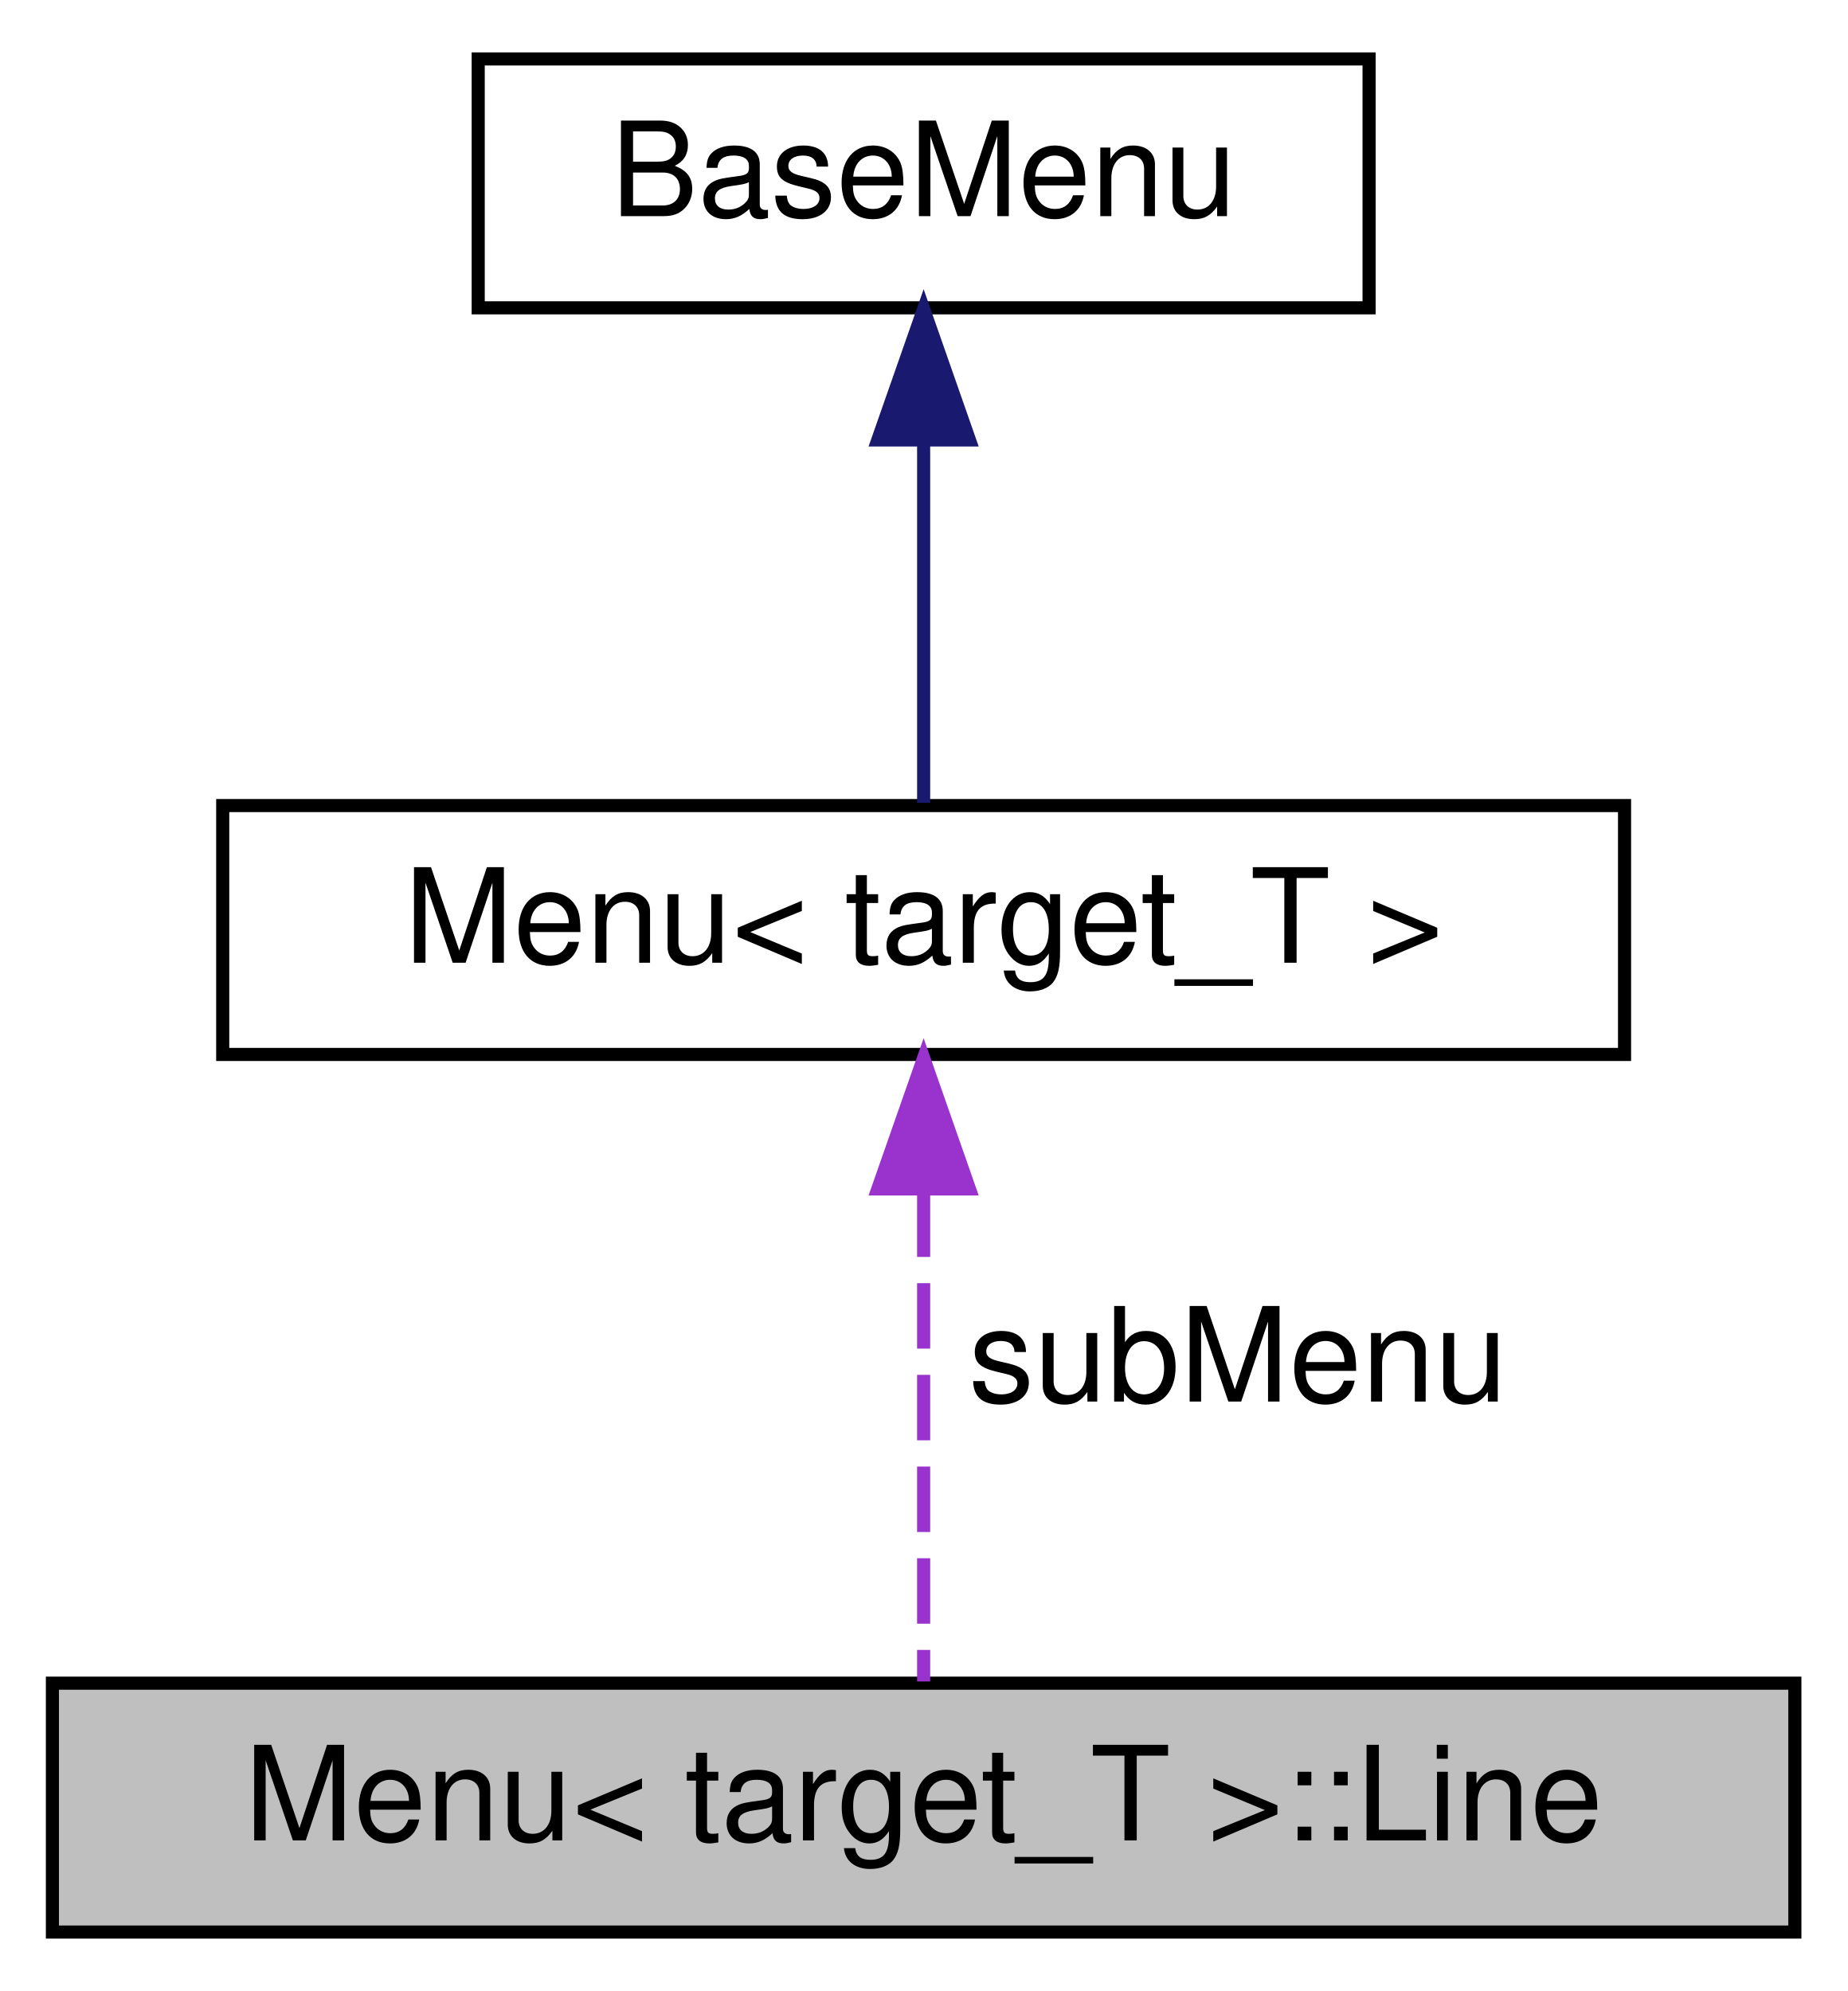
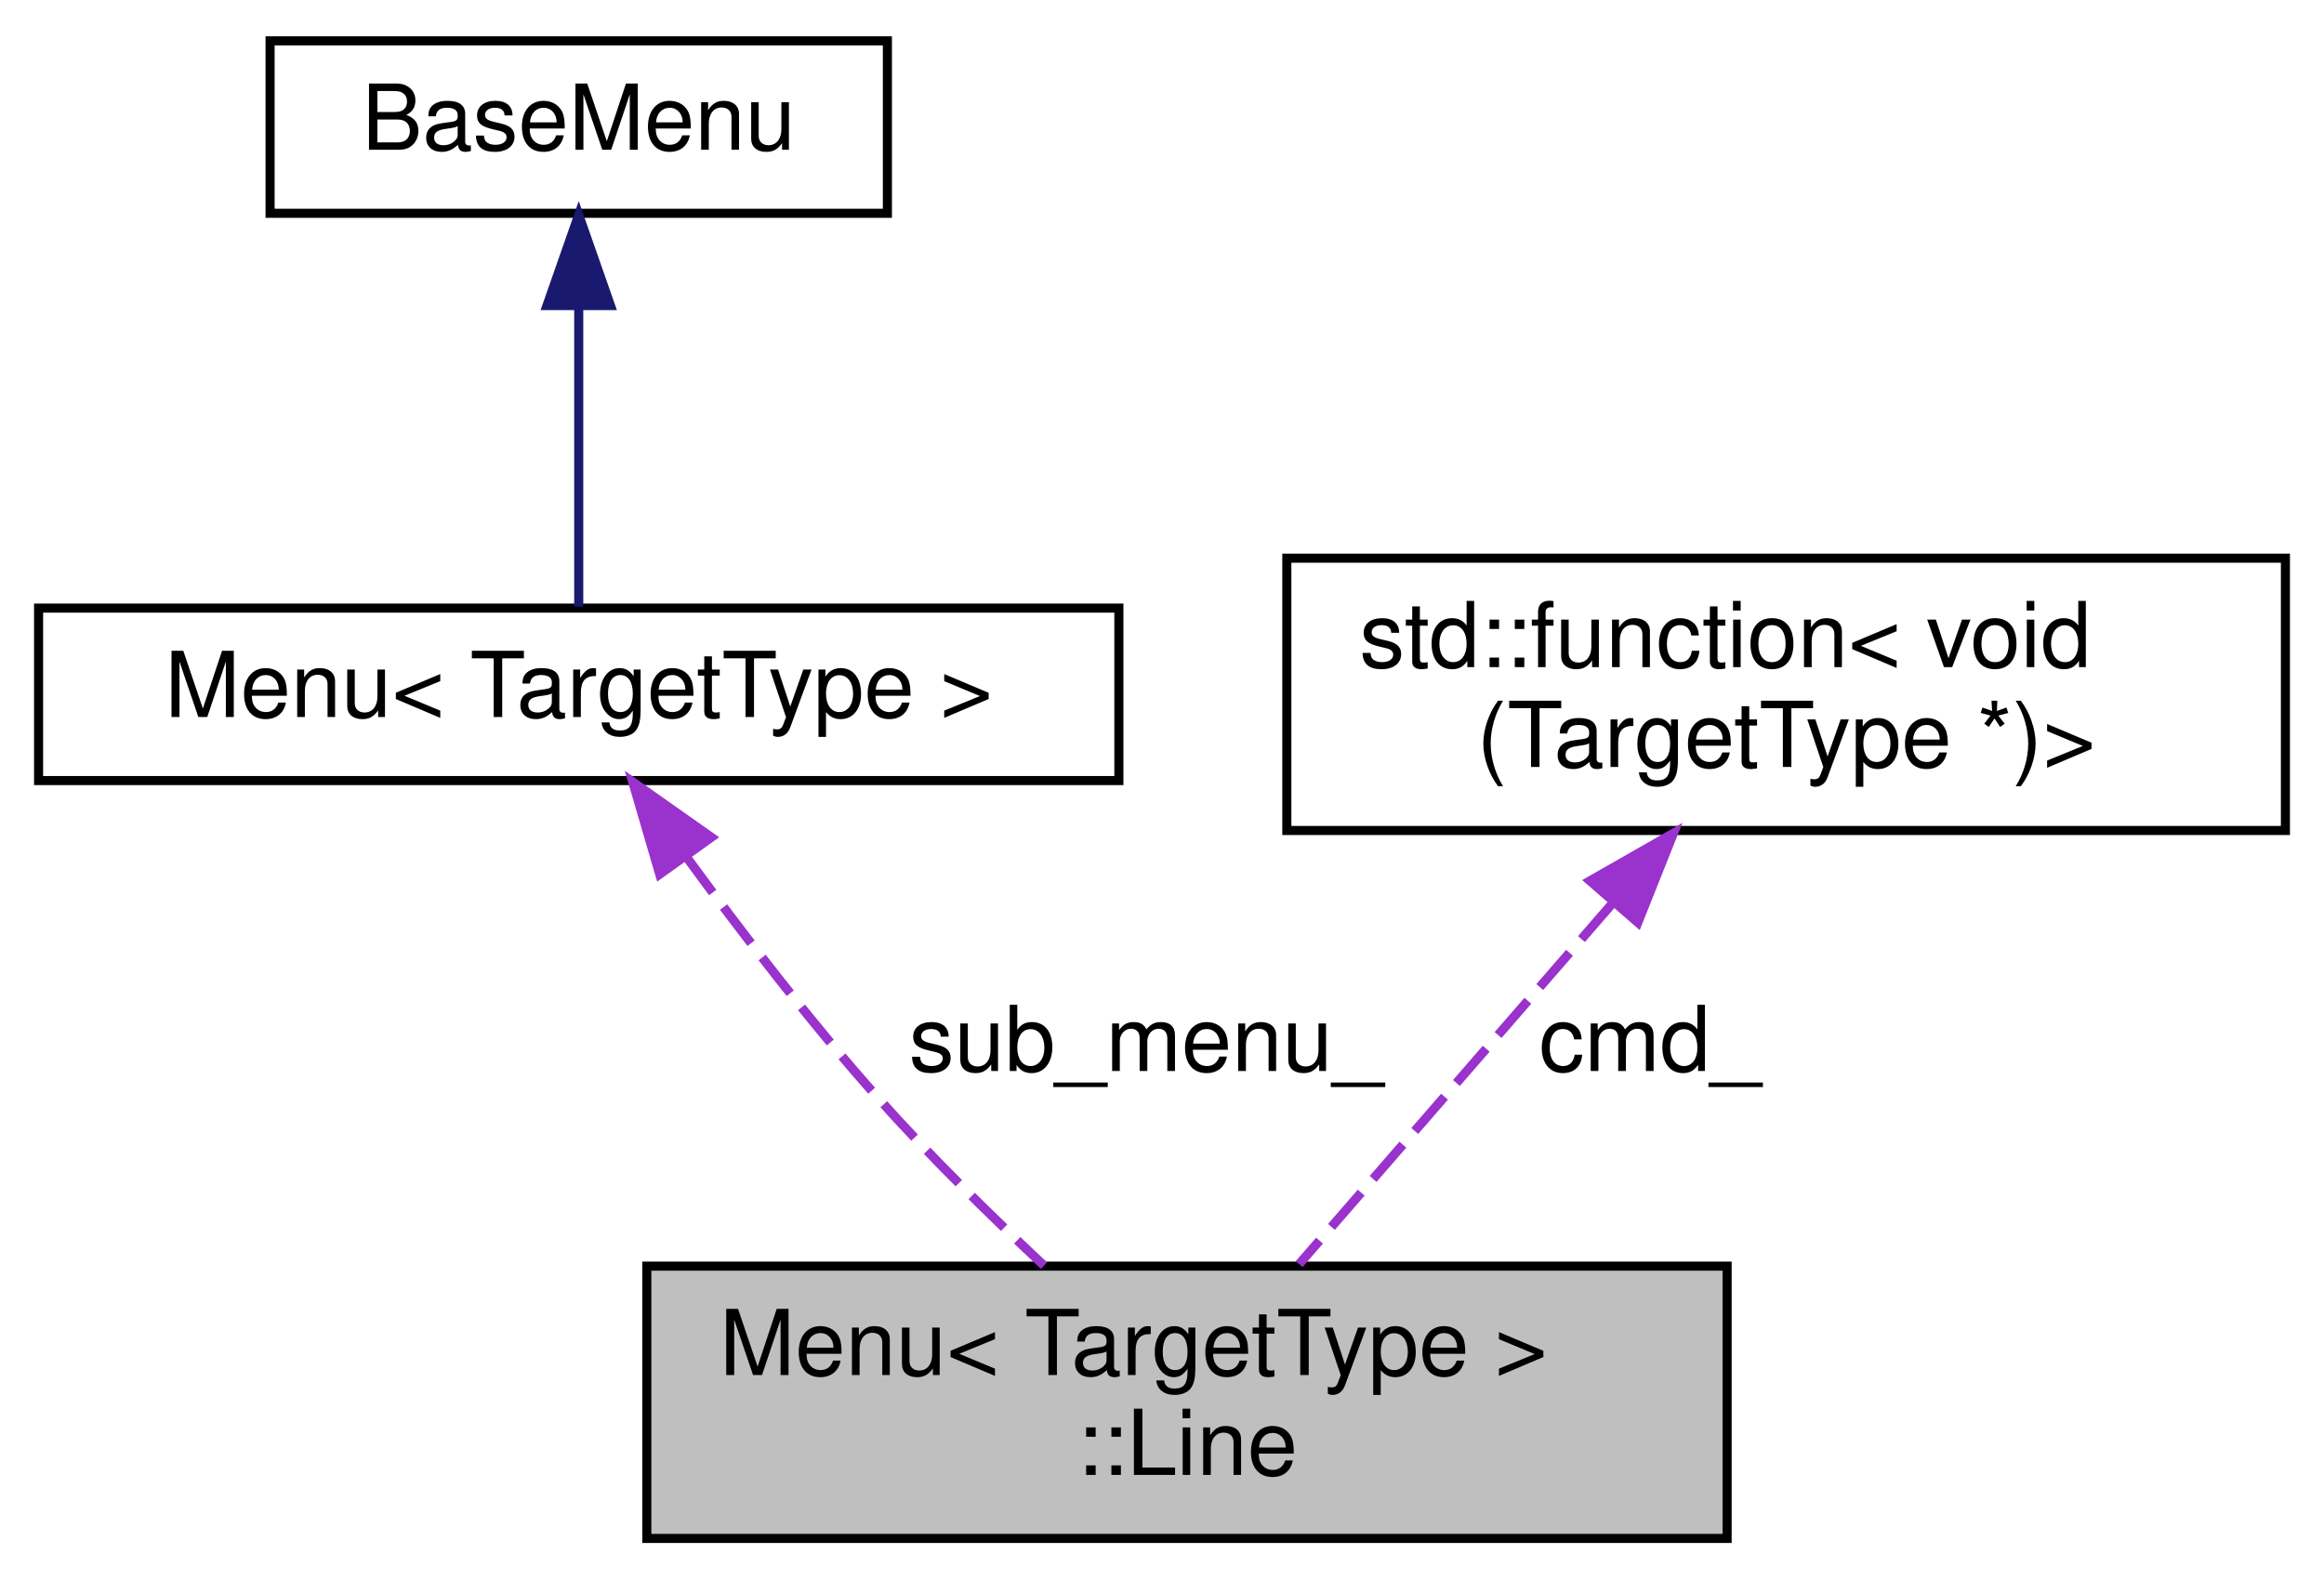
- <svg xmlns="http://www.w3.org/2000/svg" xmlns:xlink="http://www.w3.org/1999/xlink" width="141pt" height="152pt" viewBox="0.00 0.00 141.00 152.00">
-   <g id="graph0" class="graph" transform="scale(1 1) rotate(0) translate(4 148)">
+ <svg xmlns="http://www.w3.org/2000/svg" xmlns:xlink="http://www.w3.org/1999/xlink" width="256pt" height="174pt" viewBox="0.00 0.00 255.50 174.00">
+   <g id="graph0" class="graph" transform="scale(1 1) rotate(0) translate(4 170)">
    <g id="node1" class="node">
      <g id="a_node1">
-         <a xlink:title=" ">
-           <polygon fill="#bfbfbf" stroke="black" points="0,-0.5 0,-19.5 133,-19.5 133,-0.5 0,-0.5" />
-           <text text-anchor="middle" x="66.5" y="-7.5" font-family="Helvetica,sans-Serif" font-size="10.00">Menu&lt; target_T &gt;::Line</text>
+         <a xlink:title="A command in the menu.">
+           <polygon fill="#bfbfbf" stroke="black" points="67,-0.5 67,-30.5 186,-30.5 186,-0.5 67,-0.5" />
+           <text text-anchor="start" x="75" y="-18.5" font-family="Helvetica,sans-Serif" font-size="10.00">Menu&lt; TargetType &gt;</text>
+           <text text-anchor="middle" x="126.5" y="-7.5" font-family="Helvetica,sans-Serif" font-size="10.00">::Line</text>
        </a>
      </g>
    </g>
    <g id="node2" class="node">
      <g id="a_node2">
-         <a xlink:href="classMenu.html" target="_top" xlink:title=" ">
-           <polygon fill="none" stroke="black" points="13,-67.5 13,-86.5 120,-86.5 120,-67.5 13,-67.5" />
-           <text text-anchor="middle" x="66.5" y="-74.5" font-family="Helvetica,sans-Serif" font-size="10.00">Menu&lt; target_T &gt;</text>
+         <a xlink:href="classMenu.html" target="_top" xlink:title="A menu to execute commands with a specific target.">
+           <polygon fill="none" stroke="black" points="0,-84 0,-103 119,-103 119,-84 0,-84" />
+           <text text-anchor="middle" x="59.5" y="-91" font-family="Helvetica,sans-Serif" font-size="10.00">Menu&lt; TargetType &gt;</text>
        </a>
      </g>
    </g>
    <g id="edge1" class="edge">
-       <path fill="none" stroke="#9a32cd" stroke-dasharray="5,2" d="M66.5,-57.04C66.5,-44.67 66.5,-29.12 66.5,-19.63" />
-       <polygon fill="#9a32cd" stroke="#9a32cd" points="63,-57.23 66.5,-67.23 70,-57.23 63,-57.23" />
-       <text text-anchor="middle" x="90.5" y="-41" font-family="Helvetica,sans-Serif" font-size="10.00"> subMenu</text>
+       <path fill="none" stroke="#9a32cd" stroke-dasharray="5,2" d="M71.29,-75.69C77.34,-67.4 84.99,-57.42 92.5,-49 98.15,-42.66 104.83,-36.11 110.75,-30.56" />
+       <polygon fill="#9a32cd" stroke="#9a32cd" points="68.42,-73.68 65.45,-83.85 74.11,-77.75 68.42,-73.68" />
+       <text text-anchor="middle" x="122" y="-52" font-family="Helvetica,sans-Serif" font-size="10.00"> sub_menu_</text>
    </g>
    <g id="node3" class="node">
      <g id="a_node3">
-         <a xlink:href="classBaseMenu.html" target="_top" xlink:title=" ">
-           <polygon fill="none" stroke="black" points="32.5,-124.5 32.5,-143.5 100.5,-143.5 100.5,-124.5 32.5,-124.5" />
-           <text text-anchor="middle" x="66.5" y="-131.5" font-family="Helvetica,sans-Serif" font-size="10.00">BaseMenu</text>
+         <a xlink:href="classBaseMenu.html" target="_top" xlink:title="Type-less menu base for common tasks.">
+           <polygon fill="none" stroke="black" points="25.5,-146.5 25.5,-165.5 93.5,-165.5 93.5,-146.5 25.5,-146.5" />
+           <text text-anchor="middle" x="59.5" y="-153.5" font-family="Helvetica,sans-Serif" font-size="10.00">BaseMenu</text>
        </a>
      </g>
    </g>
    <g id="edge2" class="edge">
-       <path fill="none" stroke="midnightblue" d="M66.5,-114.12C66.5,-104.82 66.5,-94.06 66.5,-86.71" />
-       <polygon fill="midnightblue" stroke="midnightblue" points="63,-114.41 66.5,-124.41 70,-114.41 63,-114.41" />
+       <path fill="none" stroke="midnightblue" d="M59.5,-136C59.5,-125 59.5,-111.68 59.5,-103.15" />
+       <polygon fill="midnightblue" stroke="midnightblue" points="56,-136.33 59.5,-146.33 63,-136.33 56,-136.33" />
+     </g>
+     <g id="node4" class="node">
+       <g id="a_node4">
+         <a target="_parent" xlink:href="http://en.cppreference.com/w/cpp/utility/functional/function.html" xlink:title=" ">
+           <polygon fill="none" stroke="black" points="137.5,-78.5 137.5,-108.5 247.5,-108.5 247.5,-78.5 137.5,-78.5" />
+           <text text-anchor="start" x="145.5" y="-96.5" font-family="Helvetica,sans-Serif" font-size="10.00">std::function&lt; void</text>
+           <text text-anchor="middle" x="192.5" y="-85.5" font-family="Helvetica,sans-Serif" font-size="10.00">(TargetType *)&gt;</text>
+         </a>
+       </g>
+     </g>
+     <g id="edge3" class="edge">
+       <path fill="none" stroke="#9a32cd" stroke-dasharray="5,2" d="M173.23,-70.31C162.13,-57.53 148.52,-41.86 138.86,-30.73" />
+       <polygon fill="#9a32cd" stroke="#9a32cd" points="170.89,-72.95 180.09,-78.2 176.17,-68.36 170.89,-72.95" />
+       <text text-anchor="middle" x="177.5" y="-52" font-family="Helvetica,sans-Serif" font-size="10.00"> cmd_</text>
    </g>
  </g>
</svg>
